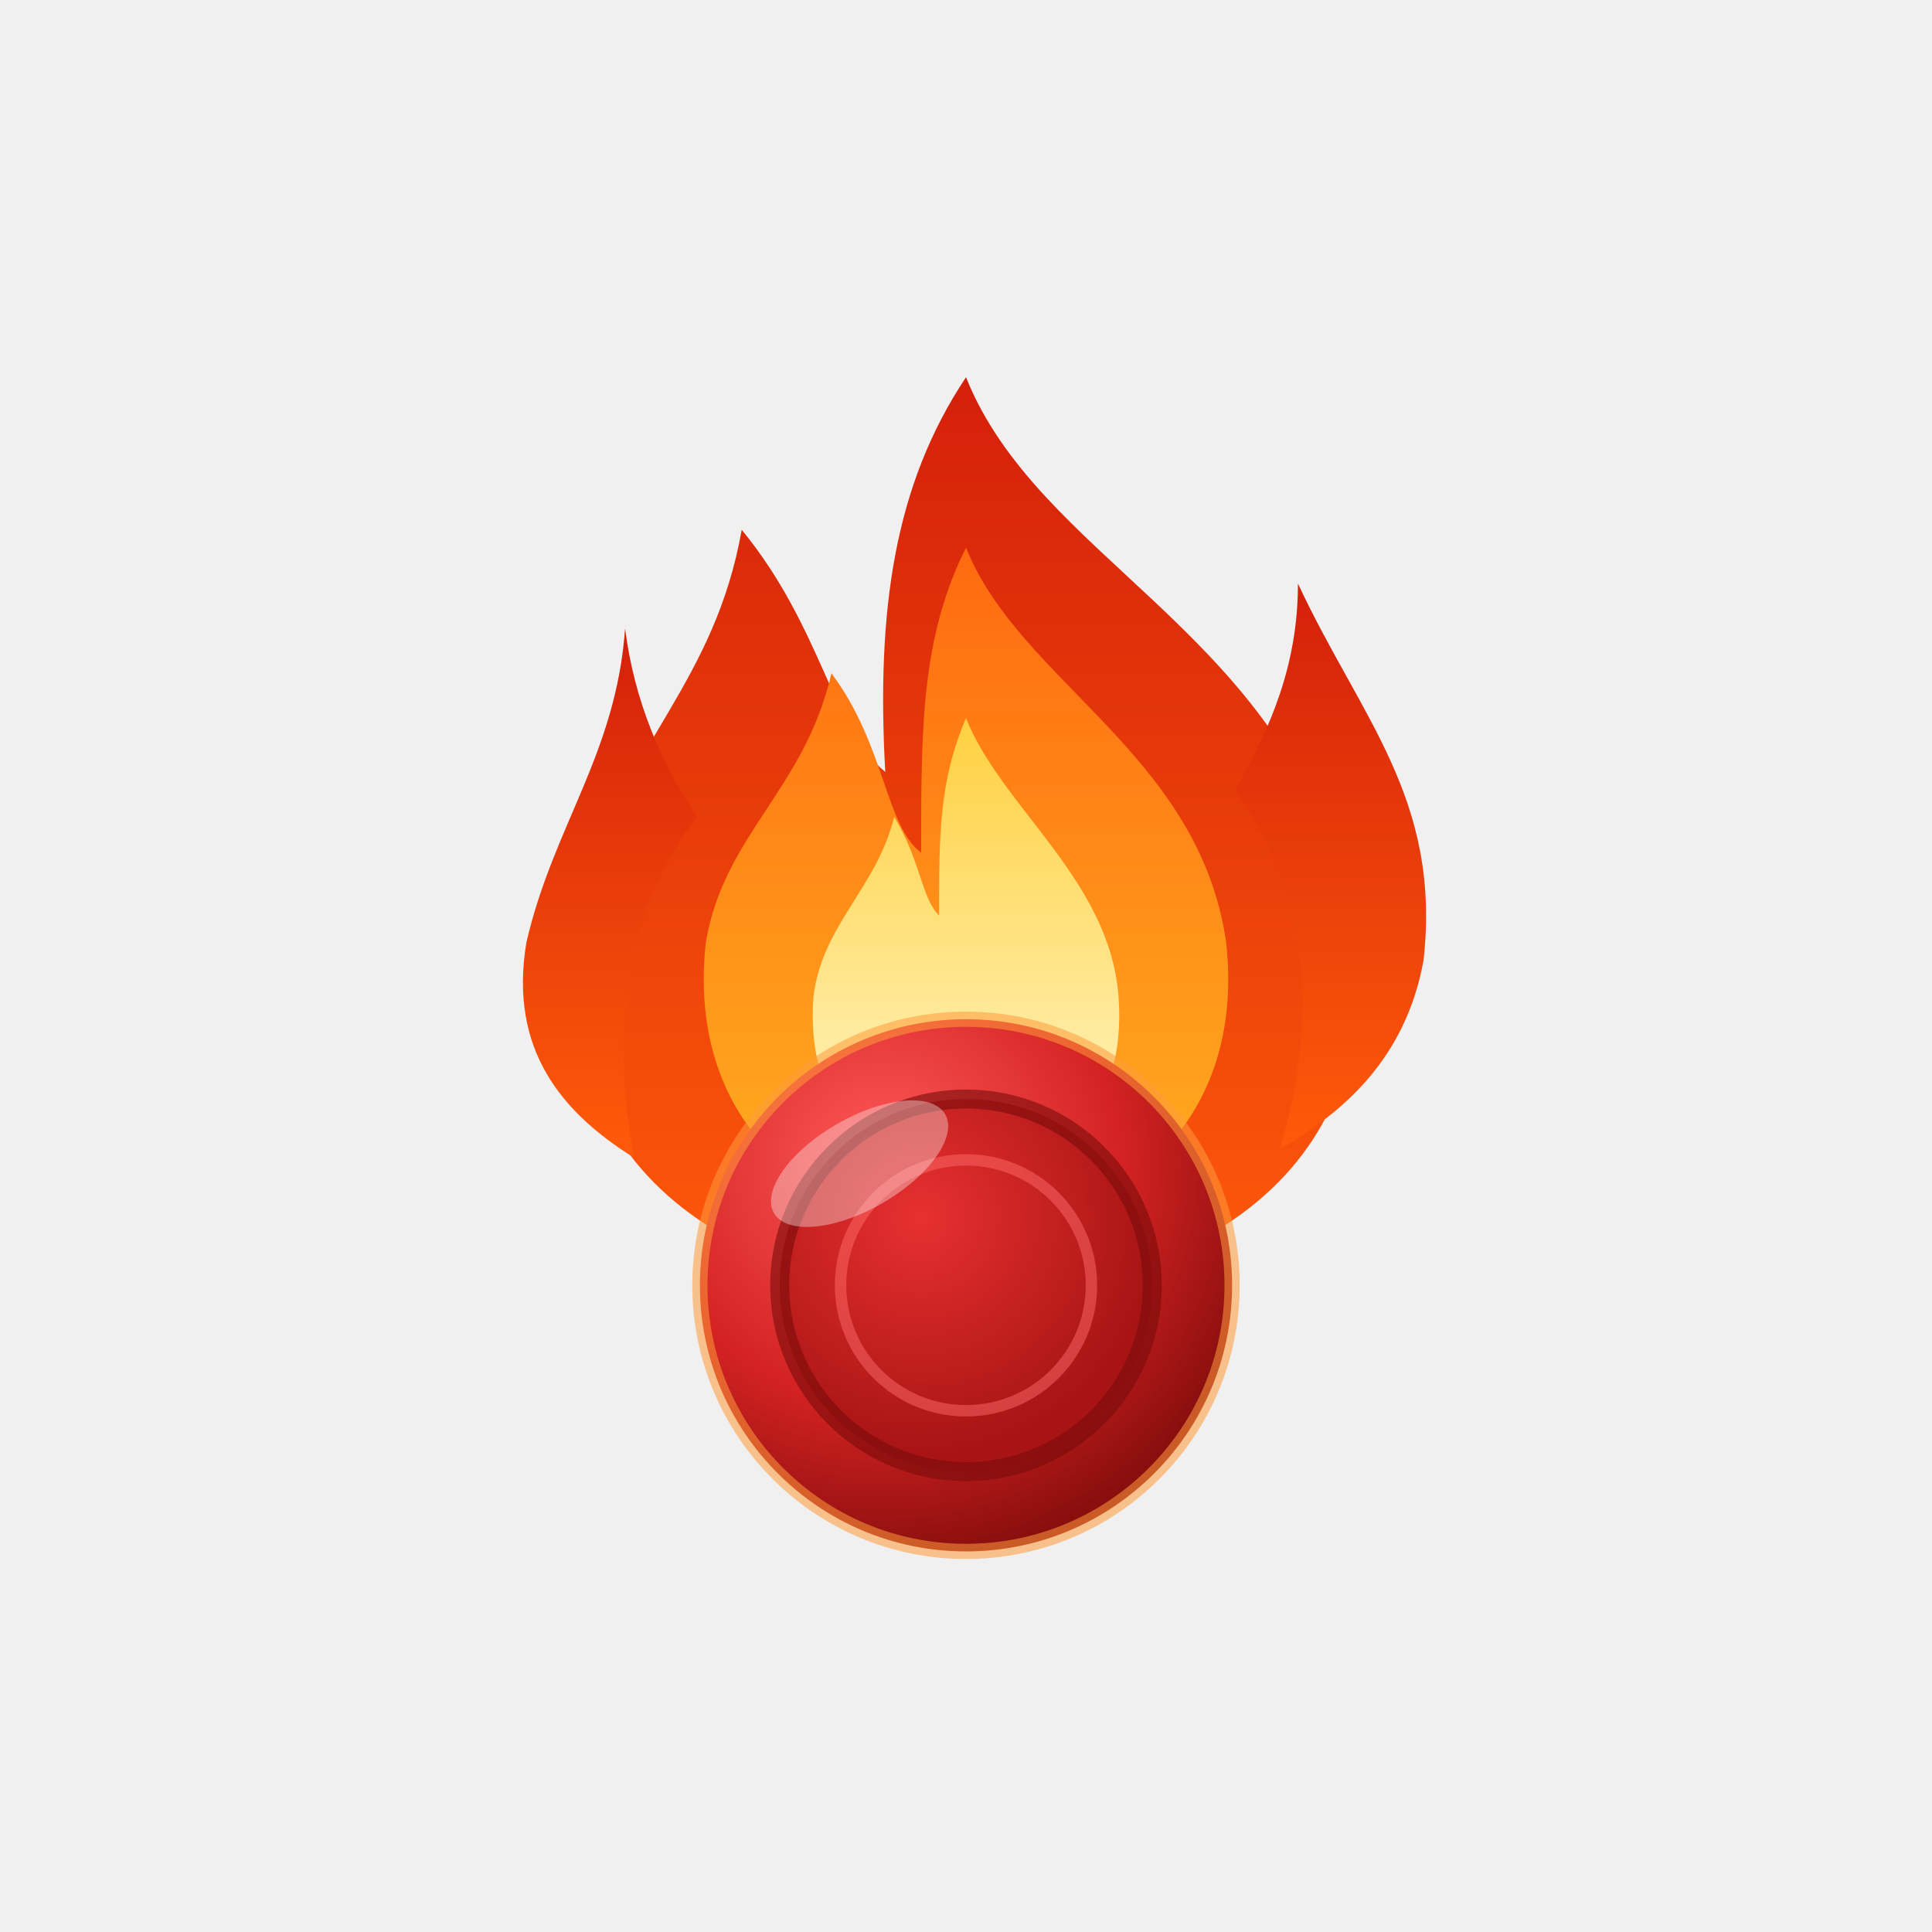
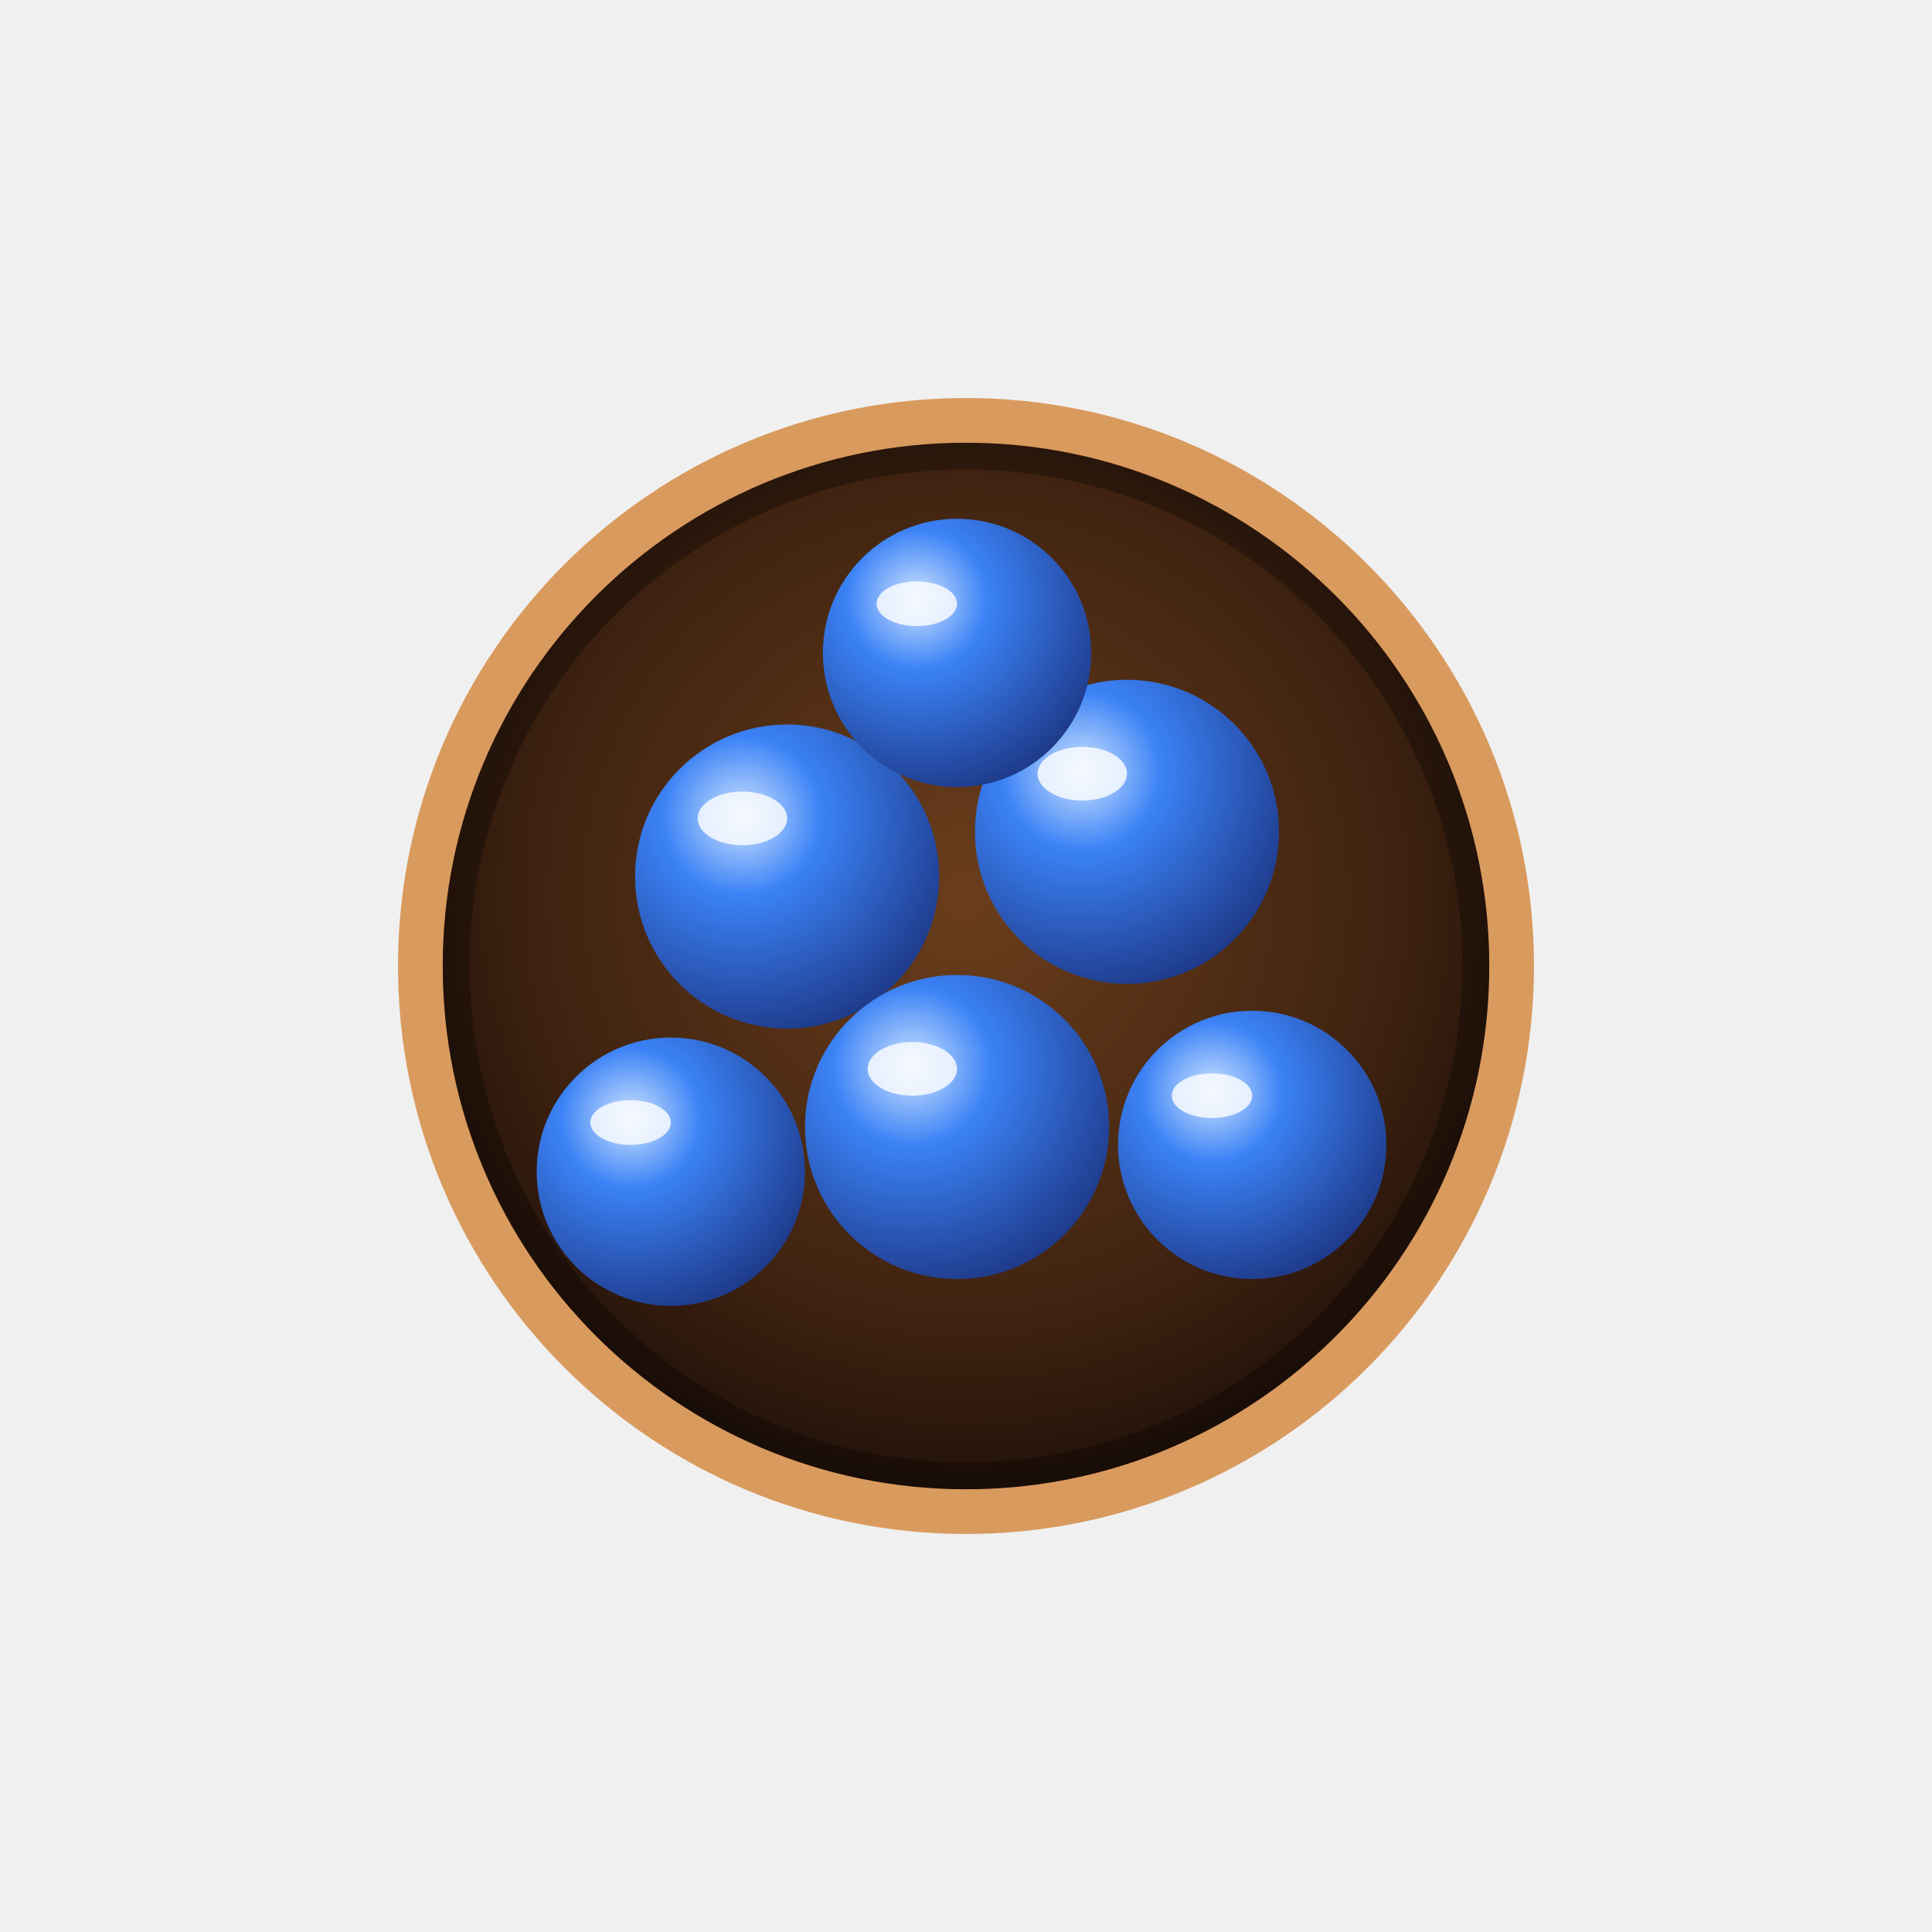
<svg xmlns="http://www.w3.org/2000/svg" width="432" height="432" viewBox="0 0 432 432">
  <defs>
-     <linearGradient id="flameOuter" x1="0" y1="1" x2="0" y2="0">
-       <stop offset="0" stop-color="#ff5a0a" />
-       <stop offset="1" stop-color="#d4200a" />
-     </linearGradient>
-     <linearGradient id="flameMid" x1="0" y1="1" x2="0" y2="0">
-       <stop offset="0" stop-color="#ffb020" />
-       <stop offset="1" stop-color="#ff6a10" />
-     </linearGradient>
-     <linearGradient id="flameCore" x1="0" y1="1" x2="0" y2="0">
-       <stop offset="0" stop-color="#fff6c8" />
-       <stop offset="1" stop-color="#ffd040" />
-     </linearGradient>
-     <radialGradient id="disc" cx="194" cy="252" r="105" gradientUnits="userSpaceOnUse">
-       <stop offset="0" stop-color="#ff5a5a" />
-       <stop offset="0.6" stop-color="#d42222" />
-       <stop offset="1" stop-color="#8a0e0e" />
+     <radialGradient id="bowl" cx="216" cy="200" r="130" gradientUnits="userSpaceOnUse">
+       <stop offset="0" stop-color="#6b3e1c" />
+       <stop offset="0.75" stop-color="#3e2210" />
+       <stop offset="1" stop-color="#24130a" />
    </radialGradient>
-     <radialGradient id="face" cx="204" cy="266" r="62" gradientUnits="userSpaceOnUse">
-       <stop offset="0" stop-color="#e83030" />
-       <stop offset="1" stop-color="#a81414" />
+     <radialGradient id="marble" cx="0.35" cy="0.3" r="0.75">
+       <stop offset="0" stop-color="#cfe4ff" />
+       <stop offset="0.35" stop-color="#3b82f6" />
+       <stop offset="1" stop-color="#1e3a8a" />
    </radialGradient>
  </defs>
-   <g transform="translate(216 216) scale(0.85) translate(-216 -200)">
-     <g transform="translate(216 300) scale(1.18) translate(-216 -300)">
-       <path fill="url(#flameOuter)" d="M216 84 C232 124 284 140 300 196 C312 240 292 284 216 290 C140 284 120 240 132 196 C140 166 160 152 166 118 C184 140 186 162 198 172 C196 136 200 108 216 84 Z" />
-       <path fill="url(#flameOuter)" d="M290 130 C304 160 322 178 318 214 C314 236 300 248 286 256 C296 222 290 196 276 176 C284 162 290 148 290 130 Z" />
-       <path fill="url(#flameOuter)" d="M140 140 C138 168 124 184 118 210 C114 234 126 248 142 258 C136 226 142 200 156 182 C148 170 142 156 140 140 Z" />
-       <path fill="url(#flameMid)" d="M216 122 C228 152 268 168 274 210 C278 246 256 272 216 274 C176 272 154 246 158 210 C162 186 180 176 186 150 C198 166 198 184 206 190 C206 162 206 142 216 122 Z" />
-       <path fill="url(#flameCore)" d="M216 160 C224 180 248 196 250 222 C252 248 236 262 216 262 C196 262 180 248 182 222 C184 206 196 198 200 182 C206 192 206 200 210 204 C210 186 210 174 216 160 Z" />
+   <circle cx="216" cy="216" r="122" fill="url(#bowl)" />
+   <circle cx="216" cy="216" r="122" fill="none" stroke="#d99a5e" stroke-width="10" />
+   <circle cx="216" cy="216" r="114" fill="none" stroke="#000" stroke-opacity="0.3" stroke-width="6" />
+   <g>
+     <g transform="translate(176 196)">
+       <circle r="34" fill="url(#marble)" />
+       <ellipse cx="-10" cy="-13" rx="10" ry="6" fill="#fff" opacity="0.8" />
    </g>
-     <circle cx="216" cy="284" r="70" fill="url(#disc)" />
-     <circle cx="216" cy="284" r="70" fill="none" stroke="#ff9a3a" stroke-width="4" opacity="0.55" />
-     <circle cx="216" cy="284" r="49" fill="url(#face)" />
-     <circle cx="216" cy="284" r="49" fill="none" stroke="#7a0a0a" stroke-width="5" opacity="0.6" />
-     <circle cx="216" cy="284" r="33" fill="none" stroke="#ff6a6a" stroke-width="3" opacity="0.5" />
-     <ellipse cx="188" cy="252" rx="26" ry="12" fill="#ffffff" opacity="0.35" transform="rotate(-30 188 252)" />
+     <g transform="translate(252 186)">
+       <circle r="34" fill="url(#marble)" />
+       <ellipse cx="-10" cy="-13" rx="10" ry="6" fill="#fff" opacity="0.8" />
+     </g>
+     <g transform="translate(214 252)">
+       <circle r="34" fill="url(#marble)" />
+       <ellipse cx="-10" cy="-13" rx="10" ry="6" fill="#fff" opacity="0.8" />
+     </g>
+     <g transform="translate(150 262)">
+       <circle r="30" fill="url(#marble)" />
+       <ellipse cx="-9" cy="-11" rx="9" ry="5" fill="#fff" opacity="0.8" />
+     </g>
+     <g transform="translate(280 256)">
+       <circle r="30" fill="url(#marble)" />
+       <ellipse cx="-9" cy="-11" rx="9" ry="5" fill="#fff" opacity="0.8" />
+     </g>
+     <g transform="translate(214 146)">
+       <circle r="30" fill="url(#marble)" />
+       <ellipse cx="-9" cy="-11" rx="9" ry="5" fill="#fff" opacity="0.8" />
+     </g>
  </g>
</svg>
